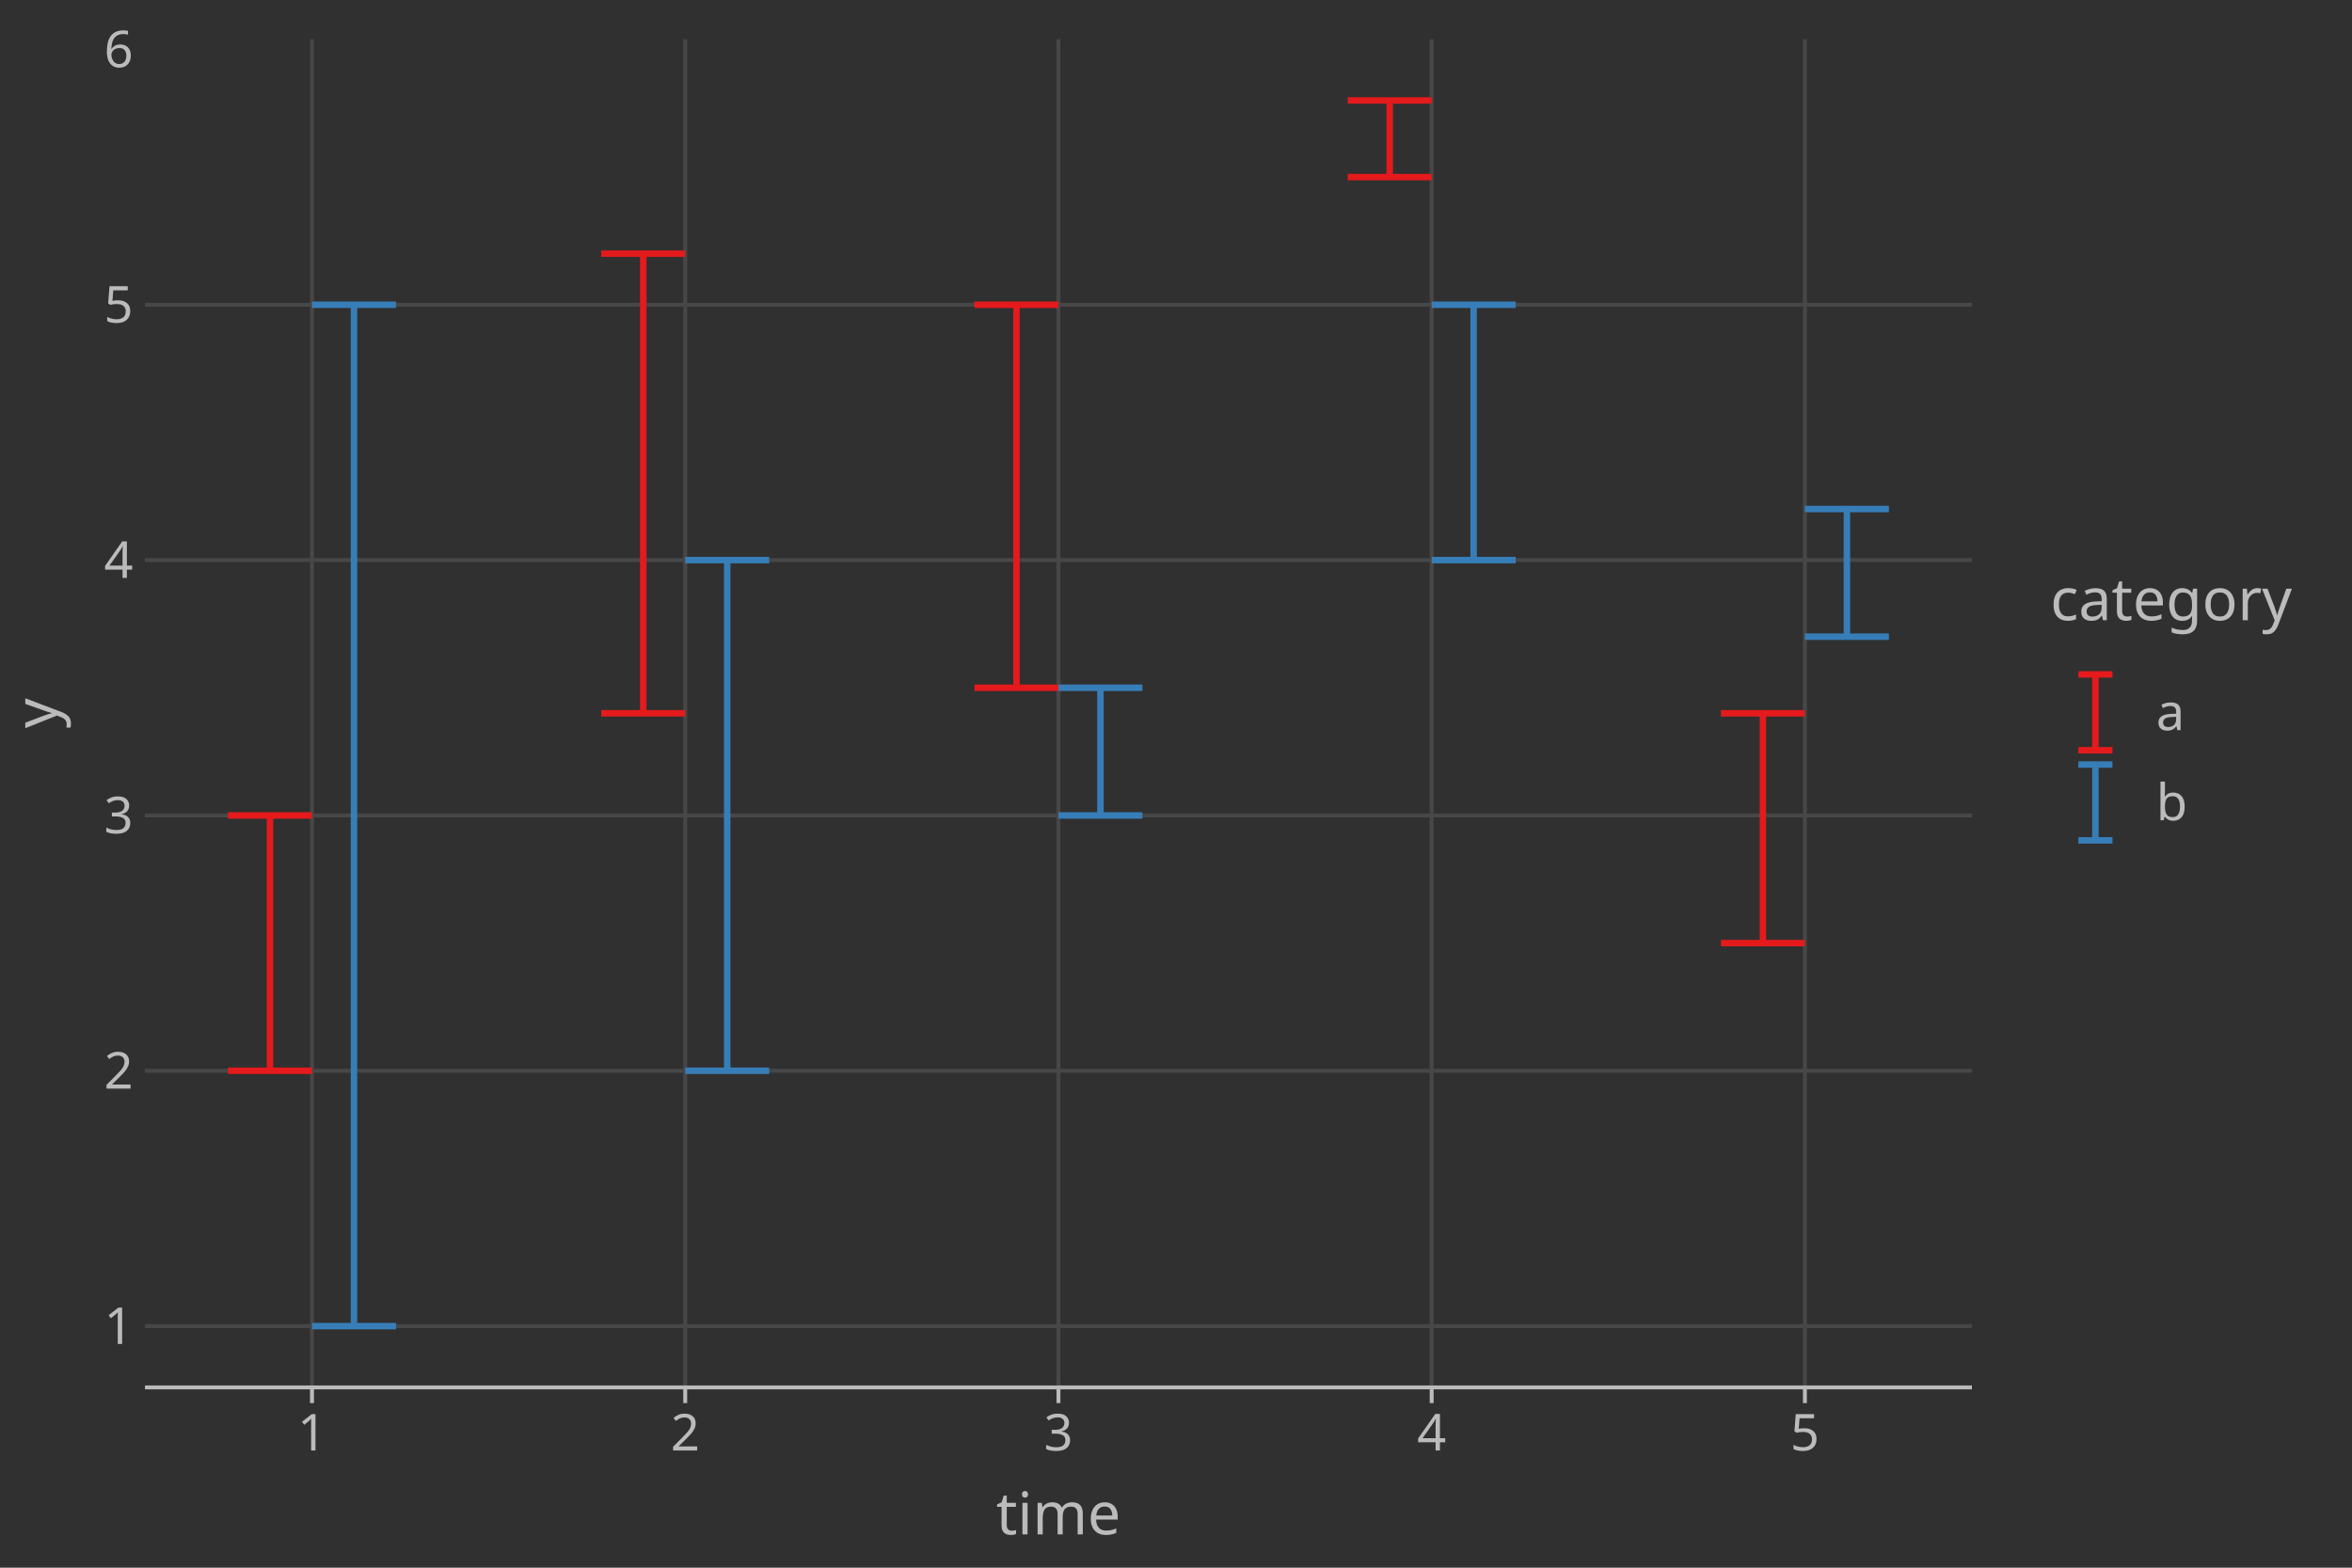
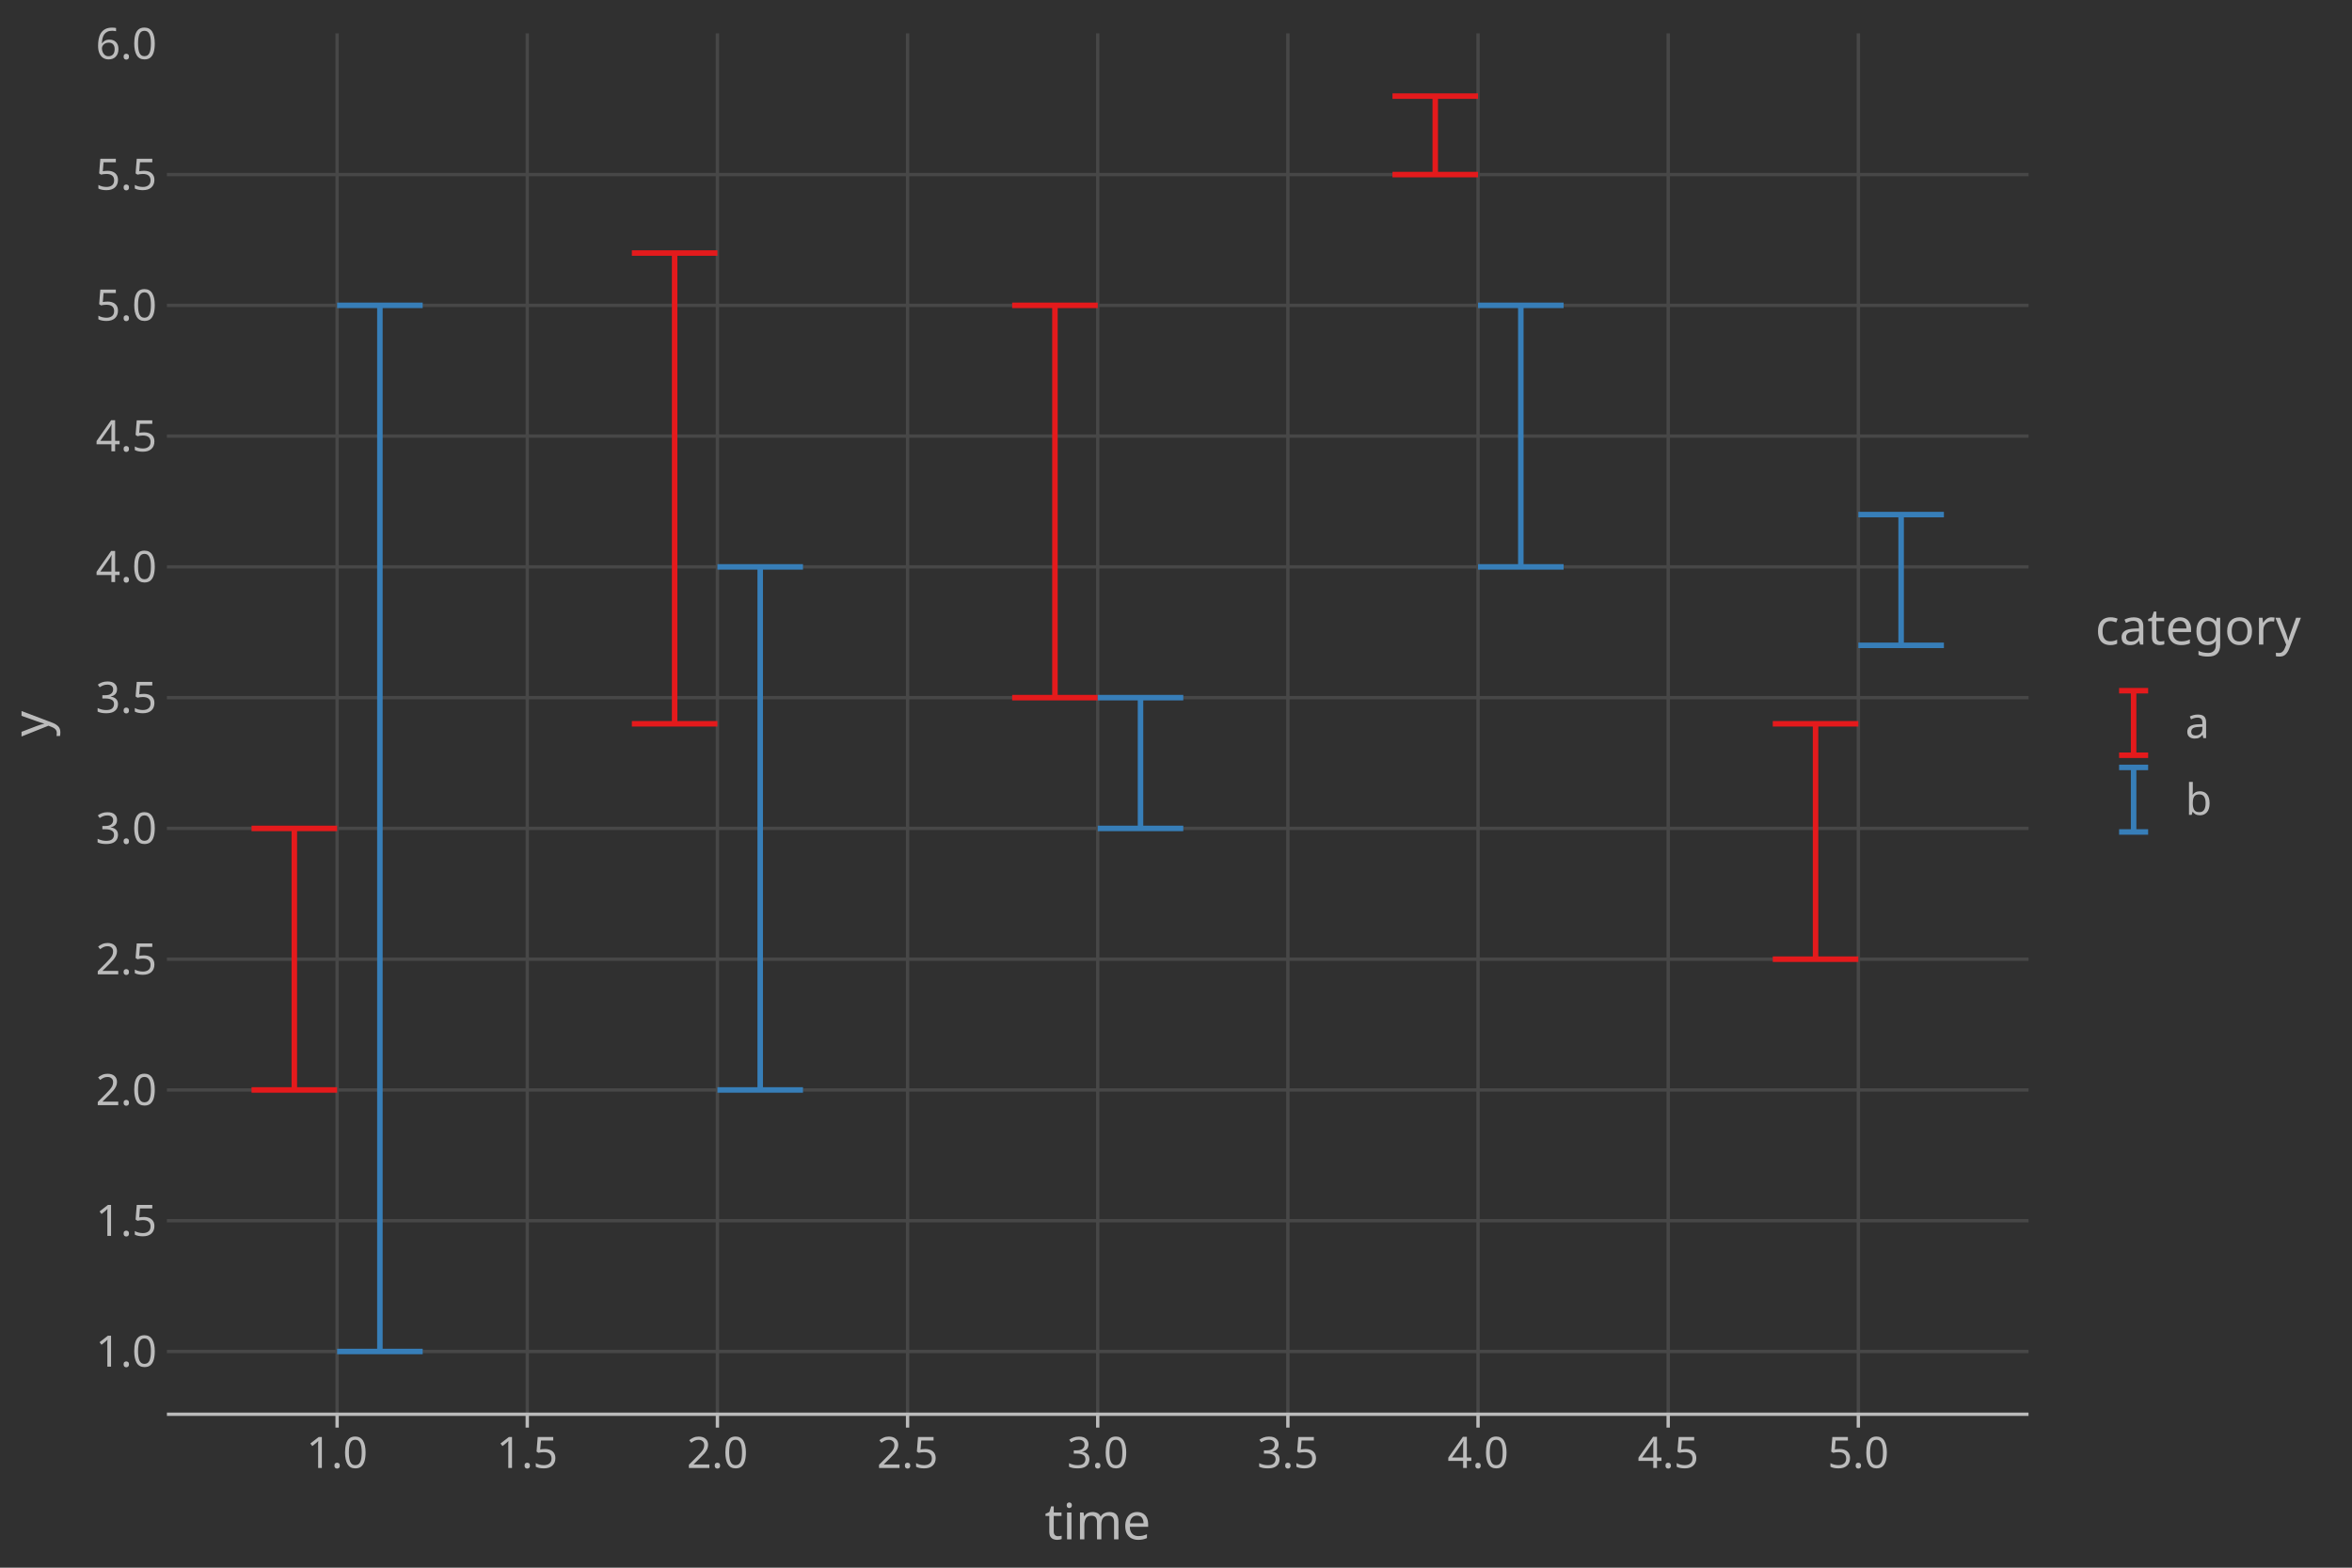
- <svg xmlns="http://www.w3.org/2000/svg" class="plt-container" width="600.0" height="400.0">
+ <svg xmlns="http://www.w3.org/2000/svg" class="plt-container" width="705.0" height="470.0">
  <style type="text/css">
  .plt-container {
   font-family: Lucida Grande, sans-serif;
   user-select: none;
   -webkit-user-select: none;
   -moz-user-select: none;
   -ms-user-select: none;
}
text {
   text-rendering: optimizeLegibility;
}
#xXxprefixXx0 .plot-title {
   fill: #bbbbbb;
   font-family: Lucida Grande, sans-serif;
   font-size: 16.0px;
   font-weight: normal;
   font-style: normal;   
}
#xXxprefixXx0 .plot-subtitle {
   fill: #bbbbbb;
   font-family: Lucida Grande, sans-serif;
   font-size: 15.0px;
   font-weight: normal;
   font-style: normal;   
}
#xXxprefixXx0 .plot-caption {
   fill: #bbbbbb;
   font-family: Lucida Grande, sans-serif;
   font-size: 13.0px;
   font-weight: normal;
   font-style: normal;   
}
#xXxprefixXx0 .legend-title {
   fill: #bbbbbb;
   font-family: Lucida Grande, sans-serif;
   font-size: 15.0px;
   font-weight: normal;
   font-style: normal;   
}
#xXxprefixXx0 .legend-item {
   fill: #bbbbbb;
   font-family: Lucida Grande, sans-serif;
   font-size: 13.0px;
   font-weight: normal;
   font-style: normal;   
}
#xXxprefixXx0 .axis-title-x {
   fill: #bbbbbb;
   font-family: Lucida Grande, sans-serif;
   font-size: 15.0px;
   font-weight: normal;
   font-style: normal;   
}
#xXxprefixXx0 .axis-text-x {
   fill: #bbbbbb;
   font-family: Lucida Grande, sans-serif;
   font-size: 13.0px;
   font-weight: normal;
   font-style: normal;   
}
#xXxprefixXx2 .axis-tooltip-text-x {
   fill: #303030;
   font-family: Lucida Grande, sans-serif;
   font-size: 13.0px;
   font-weight: normal;
   font-style: normal;   
}
#xXxprefixXx0 .axis-title-y {
   fill: #bbbbbb;
   font-family: Lucida Grande, sans-serif;
   font-size: 15.0px;
   font-weight: normal;
   font-style: normal;   
}
#xXxprefixXx0 .axis-text-y {
   fill: #bbbbbb;
   font-family: Lucida Grande, sans-serif;
   font-size: 13.0px;
   font-weight: normal;
   font-style: normal;   
}
#xXxprefixXx2 .axis-tooltip-text-y {
   fill: #303030;
   font-family: Lucida Grande, sans-serif;
   font-size: 13.0px;
   font-weight: normal;
   font-style: normal;   
}
#xXxprefixXx0 .facet-strip-text-x {
   fill: #bbbbbb;
   font-family: Lucida Grande, sans-serif;
   font-size: 13.0px;
   font-weight: normal;
   font-style: normal;   
}
#xXxprefixXx0 .facet-strip-text-y {
   fill: #bbbbbb;
   font-family: Lucida Grande, sans-serif;
   font-size: 13.0px;
   font-weight: normal;
   font-style: normal;   
}
#xXxprefixXx2 .tooltip-text {
   fill: #bbbbbb;
   font-family: Lucida Grande, sans-serif;
   font-size: 13.0px;
   font-weight: normal;
   font-style: normal;   
}
#xXxprefixXx2 .tooltip-title {
   fill: #bbbbbb;
   font-family: Lucida Grande, sans-serif;
   font-size: 13.0px;
   font-weight: bold;
   font-style: normal;   
}
#xXxprefixXx2 .tooltip-label {
   fill: #bbbbbb;
   font-family: Lucida Grande, sans-serif;
   font-size: 13.0px;
   font-weight: bold;
   font-style: normal;   
}

  </style>
  <g id="xXxprefixXx0">
-     <path fill-rule="evenodd" fill="rgb(48,48,48)" fill-opacity="1.0" d="M0.0 0.0 L0.0 400.0 L600.0 400.0 L600.0 0.0 Z">
+     <path fill-rule="evenodd" fill="rgb(48,48,48)" fill-opacity="1.0" d="M0.0 0.0 L0.0 470.0 L705.0 470.0 L705.0 0.0 Z">
    </path>
    <g transform="translate(23.0 10.0 ) ">
-       <g transform="translate(13.98061 344.0 ) ">
-         <line x1="42.607" y1="-0.0" x2="42.607" y2="-344.0" stroke="rgb(71,71,71)" stroke-opacity="1.0" stroke-width="1.0">
-         </line>
-         <line x1="137.819" y1="-0.0" x2="137.819" y2="-344.0" stroke="rgb(71,71,71)" stroke-opacity="1.0" stroke-width="1.0">
-         </line>
-         <line x1="233.03" y1="-0.0" x2="233.03" y2="-344.0" stroke="rgb(71,71,71)" stroke-opacity="1.0" stroke-width="1.0">
-         </line>
-         <line x1="328.242" y1="-0.0" x2="328.242" y2="-344.0" stroke="rgb(71,71,71)" stroke-opacity="1.0" stroke-width="1.0">
-         </line>
-         <line x1="423.454" y1="-0.0" x2="423.454" y2="-344.0" stroke="rgb(71,71,71)" stroke-opacity="1.0" stroke-width="1.0">
-         </line>
-         <g transform="translate(42.60721 0.0 ) ">
-           <line stroke-width="1.0" stroke="rgb(187,187,187)" stroke-opacity="1.0" x2="0.0" y2="4.0">
-           </line>
-           <g transform="translate(0.0 7.0 ) ">
-             <text class="axis-text-x" text-anchor="middle" dy="0.7em">
-             1
-             </text>
-           </g>
-         </g>
-         <g transform="translate(137.8189 0.0 ) ">
-           <line stroke-width="1.0" stroke="rgb(187,187,187)" stroke-opacity="1.0" x2="0.0" y2="4.0">
-           </line>
-           <g transform="translate(0.0 7.0 ) ">
-             <text class="axis-text-x" text-anchor="middle" dy="0.7em">
-             2
-             </text>
-           </g>
-         </g>
-         <g transform="translate(233.0305 0.0 ) ">
-           <line stroke-width="1.0" stroke="rgb(187,187,187)" stroke-opacity="1.0" x2="0.0" y2="4.0">
-           </line>
-           <g transform="translate(0.0 7.0 ) ">
-             <text class="axis-text-x" text-anchor="middle" dy="0.7em">
-             3
-             </text>
-           </g>
-         </g>
-         <g transform="translate(328.2421 0.0 ) ">
-           <line stroke-width="1.0" stroke="rgb(187,187,187)" stroke-opacity="1.0" x2="0.0" y2="4.0">
-           </line>
-           <g transform="translate(0.0 7.0 ) ">
-             <text class="axis-text-x" text-anchor="middle" dy="0.7em">
-             4
-             </text>
-           </g>
-         </g>
-         <g transform="translate(423.4538 0.0 ) ">
-           <line stroke-width="1.0" stroke="rgb(187,187,187)" stroke-opacity="1.0" x2="0.0" y2="4.0">
-           </line>
-           <g transform="translate(0.0 7.0 ) ">
-             <text class="axis-text-x" text-anchor="middle" dy="0.7em">
-             5
-             </text>
-           </g>
-         </g>
-         <line x1="0.0" y1="0.0" x2="466.061" y2="0.0" stroke-width="1.0" stroke="rgb(187,187,187)" stroke-opacity="1.0">
+       <g transform="translate(27.0347 414.0 ) ">
+         <line x1="51.013" y1="-0.0" x2="51.013" y2="-414.0" stroke="rgb(71,71,71)" stroke-opacity="1.0" stroke-width="1.0">
+         </line>
+         <line x1="108.011" y1="-0.0" x2="108.011" y2="-414.0" stroke="rgb(71,71,71)" stroke-opacity="1.0" stroke-width="1.0">
+         </line>
+         <line x1="165.008" y1="-0.0" x2="165.008" y2="-414.0" stroke="rgb(71,71,71)" stroke-opacity="1.0" stroke-width="1.0">
+         </line>
+         <line x1="222.006" y1="-0.0" x2="222.006" y2="-414.0" stroke="rgb(71,71,71)" stroke-opacity="1.0" stroke-width="1.0">
+         </line>
+         <line x1="279.003" y1="-0.0" x2="279.003" y2="-414.0" stroke="rgb(71,71,71)" stroke-opacity="1.0" stroke-width="1.0">
+         </line>
+         <line x1="336.001" y1="-0.0" x2="336.001" y2="-414.0" stroke="rgb(71,71,71)" stroke-opacity="1.0" stroke-width="1.0">
+         </line>
+         <line x1="392.999" y1="-0.0" x2="392.999" y2="-414.0" stroke="rgb(71,71,71)" stroke-opacity="1.0" stroke-width="1.0">
+         </line>
+         <line x1="449.996" y1="-0.0" x2="449.996" y2="-414.0" stroke="rgb(71,71,71)" stroke-opacity="1.0" stroke-width="1.0">
+         </line>
+         <line x1="506.994" y1="-0.0" x2="506.994" y2="-414.0" stroke="rgb(71,71,71)" stroke-opacity="1.0" stroke-width="1.0">
+         </line>
+         <g transform="translate(51.01289 0.0 ) ">
+           <line stroke-width="1.0" stroke="rgb(187,187,187)" stroke-opacity="1.0" x2="0.0" y2="4.0">
+           </line>
+           <g transform="translate(0.0 7.0 ) ">
+             <text class="axis-text-x" text-anchor="middle" dy="0.7em">
+             1.0
+             </text>
+           </g>
+         </g>
+         <g transform="translate(108.0105 0.0 ) ">
+           <line stroke-width="1.0" stroke="rgb(187,187,187)" stroke-opacity="1.0" x2="0.0" y2="4.0">
+           </line>
+           <g transform="translate(0.0 7.0 ) ">
+             <text class="axis-text-x" text-anchor="middle" dy="0.7em">
+             1.5
+             </text>
+           </g>
+         </g>
+         <g transform="translate(165.0082 0.0 ) ">
+           <line stroke-width="1.0" stroke="rgb(187,187,187)" stroke-opacity="1.0" x2="0.0" y2="4.0">
+           </line>
+           <g transform="translate(0.0 7.0 ) ">
+             <text class="axis-text-x" text-anchor="middle" dy="0.7em">
+             2.0
+             </text>
+           </g>
+         </g>
+         <g transform="translate(222.0058 0.0 ) ">
+           <line stroke-width="1.0" stroke="rgb(187,187,187)" stroke-opacity="1.0" x2="0.0" y2="4.0">
+           </line>
+           <g transform="translate(0.0 7.0 ) ">
+             <text class="axis-text-x" text-anchor="middle" dy="0.7em">
+             2.5
+             </text>
+           </g>
+         </g>
+         <g transform="translate(279.0034 0.0 ) ">
+           <line stroke-width="1.0" stroke="rgb(187,187,187)" stroke-opacity="1.0" x2="0.0" y2="4.0">
+           </line>
+           <g transform="translate(0.0 7.0 ) ">
+             <text class="axis-text-x" text-anchor="middle" dy="0.7em">
+             3.0
+             </text>
+           </g>
+         </g>
+         <g transform="translate(336.0011 0.0 ) ">
+           <line stroke-width="1.0" stroke="rgb(187,187,187)" stroke-opacity="1.0" x2="0.0" y2="4.0">
+           </line>
+           <g transform="translate(0.0 7.0 ) ">
+             <text class="axis-text-x" text-anchor="middle" dy="0.7em">
+             3.5
+             </text>
+           </g>
+         </g>
+         <g transform="translate(392.9987 0.0 ) ">
+           <line stroke-width="1.0" stroke="rgb(187,187,187)" stroke-opacity="1.0" x2="0.0" y2="4.0">
+           </line>
+           <g transform="translate(0.0 7.0 ) ">
+             <text class="axis-text-x" text-anchor="middle" dy="0.7em">
+             4.0
+             </text>
+           </g>
+         </g>
+         <g transform="translate(449.9964 0.0 ) ">
+           <line stroke-width="1.0" stroke="rgb(187,187,187)" stroke-opacity="1.0" x2="0.0" y2="4.0">
+           </line>
+           <g transform="translate(0.0 7.0 ) ">
+             <text class="axis-text-x" text-anchor="middle" dy="0.7em">
+             4.5
+             </text>
+           </g>
+         </g>
+         <g transform="translate(506.994 0.0 ) ">
+           <line stroke-width="1.0" stroke="rgb(187,187,187)" stroke-opacity="1.0" x2="0.0" y2="4.0">
+           </line>
+           <g transform="translate(0.0 7.0 ) ">
+             <text class="axis-text-x" text-anchor="middle" dy="0.7em">
+             5.0
+             </text>
+           </g>
+         </g>
+         <line x1="0.0" y1="0.0" x2="558.007" y2="0.0" stroke-width="1.0" stroke="rgb(187,187,187)" stroke-opacity="1.0">
        </line>
      </g>
-       <g transform="translate(13.98061 0.0 ) ">
-         <line x1="0.0" y1="328.364" x2="466.061" y2="328.364" stroke="rgb(71,71,71)" stroke-opacity="1.0" stroke-width="1.0">
-         </line>
-         <line x1="0.0" y1="263.212" x2="466.061" y2="263.212" stroke="rgb(71,71,71)" stroke-opacity="1.0" stroke-width="1.0">
-         </line>
-         <line x1="0.0" y1="198.061" x2="466.061" y2="198.061" stroke="rgb(71,71,71)" stroke-opacity="1.0" stroke-width="1.0">
-         </line>
-         <line x1="0.0" y1="132.909" x2="466.061" y2="132.909" stroke="rgb(71,71,71)" stroke-opacity="1.0" stroke-width="1.0">
-         </line>
-         <line x1="0.0" y1="67.758" x2="466.061" y2="67.758" stroke="rgb(71,71,71)" stroke-opacity="1.0" stroke-width="1.0">
-         </line>
-         <g transform="translate(0.0 328.3636 ) ">
-           <g transform="translate(-3.0 0.0 ) ">
-             <text class="axis-text-y" text-anchor="end" dy="0.35em">
-             1
-             </text>
-           </g>
-         </g>
-         <g transform="translate(0.0 263.2121 ) ">
-           <g transform="translate(-3.0 0.0 ) ">
-             <text class="axis-text-y" text-anchor="end" dy="0.35em">
-             2
-             </text>
-           </g>
-         </g>
-         <g transform="translate(0.0 198.0606 ) ">
-           <g transform="translate(-3.0 0.0 ) ">
-             <text class="axis-text-y" text-anchor="end" dy="0.35em">
-             3
-             </text>
-           </g>
-         </g>
-         <g transform="translate(0.0 132.9091 ) ">
-           <g transform="translate(-3.0 0.0 ) ">
-             <text class="axis-text-y" text-anchor="end" dy="0.35em">
-             4
-             </text>
-           </g>
-         </g>
-         <g transform="translate(0.0 67.75758 ) ">
-           <g transform="translate(-3.0 0.0 ) ">
-             <text class="axis-text-y" text-anchor="end" dy="0.35em">
-             5
-             </text>
-           </g>
-         </g>
-         <g transform="translate(0.0 2.606061 ) ">
-           <g transform="translate(-3.0 0.0 ) ">
-             <text class="axis-text-y" text-anchor="end" dy="0.35em">
-             6
+       <g transform="translate(27.0347 0.0 ) ">
+         <line x1="0.0" y1="395.182" x2="558.007" y2="395.182" stroke="rgb(71,71,71)" stroke-opacity="1.0" stroke-width="1.0">
+         </line>
+         <line x1="0.0" y1="355.977" x2="558.007" y2="355.977" stroke="rgb(71,71,71)" stroke-opacity="1.0" stroke-width="1.0">
+         </line>
+         <line x1="0.0" y1="316.773" x2="558.007" y2="316.773" stroke="rgb(71,71,71)" stroke-opacity="1.0" stroke-width="1.0">
+         </line>
+         <line x1="0.0" y1="277.568" x2="558.007" y2="277.568" stroke="rgb(71,71,71)" stroke-opacity="1.0" stroke-width="1.0">
+         </line>
+         <line x1="0.0" y1="238.364" x2="558.007" y2="238.364" stroke="rgb(71,71,71)" stroke-opacity="1.0" stroke-width="1.0">
+         </line>
+         <line x1="0.0" y1="199.159" x2="558.007" y2="199.159" stroke="rgb(71,71,71)" stroke-opacity="1.0" stroke-width="1.0">
+         </line>
+         <line x1="0.0" y1="159.955" x2="558.007" y2="159.955" stroke="rgb(71,71,71)" stroke-opacity="1.0" stroke-width="1.0">
+         </line>
+         <line x1="0.0" y1="120.75" x2="558.007" y2="120.75" stroke="rgb(71,71,71)" stroke-opacity="1.0" stroke-width="1.0">
+         </line>
+         <line x1="0.0" y1="81.545" x2="558.007" y2="81.545" stroke="rgb(71,71,71)" stroke-opacity="1.0" stroke-width="1.0">
+         </line>
+         <line x1="0.0" y1="42.341" x2="558.007" y2="42.341" stroke="rgb(71,71,71)" stroke-opacity="1.0" stroke-width="1.0">
+         </line>
+         <g transform="translate(0.0 395.1818 ) ">
+           <g transform="translate(-3.0 0.0 ) ">
+             <text class="axis-text-y" text-anchor="end" dy="0.35em">
+             1.0
+             </text>
+           </g>
+         </g>
+         <g transform="translate(0.0 355.9773 ) ">
+           <g transform="translate(-3.0 0.0 ) ">
+             <text class="axis-text-y" text-anchor="end" dy="0.35em">
+             1.5
+             </text>
+           </g>
+         </g>
+         <g transform="translate(0.0 316.7727 ) ">
+           <g transform="translate(-3.0 0.0 ) ">
+             <text class="axis-text-y" text-anchor="end" dy="0.35em">
+             2.0
+             </text>
+           </g>
+         </g>
+         <g transform="translate(0.0 277.5682 ) ">
+           <g transform="translate(-3.0 0.0 ) ">
+             <text class="axis-text-y" text-anchor="end" dy="0.35em">
+             2.5
+             </text>
+           </g>
+         </g>
+         <g transform="translate(0.0 238.3636 ) ">
+           <g transform="translate(-3.0 0.0 ) ">
+             <text class="axis-text-y" text-anchor="end" dy="0.35em">
+             3.0
+             </text>
+           </g>
+         </g>
+         <g transform="translate(0.0 199.1591 ) ">
+           <g transform="translate(-3.0 0.0 ) ">
+             <text class="axis-text-y" text-anchor="end" dy="0.35em">
+             3.5
+             </text>
+           </g>
+         </g>
+         <g transform="translate(0.0 159.9545 ) ">
+           <g transform="translate(-3.0 0.0 ) ">
+             <text class="axis-text-y" text-anchor="end" dy="0.35em">
+             4.0
+             </text>
+           </g>
+         </g>
+         <g transform="translate(0.0 120.75 ) ">
+           <g transform="translate(-3.0 0.0 ) ">
+             <text class="axis-text-y" text-anchor="end" dy="0.35em">
+             4.5
+             </text>
+           </g>
+         </g>
+         <g transform="translate(0.0 81.54545 ) ">
+           <g transform="translate(-3.0 0.0 ) ">
+             <text class="axis-text-y" text-anchor="end" dy="0.35em">
+             5.0
+             </text>
+           </g>
+         </g>
+         <g transform="translate(0.0 42.34091 ) ">
+           <g transform="translate(-3.0 0.0 ) ">
+             <text class="axis-text-y" text-anchor="end" dy="0.35em">
+             5.5
+             </text>
+           </g>
+         </g>
+         <g transform="translate(0.0 3.136364 ) ">
+           <g transform="translate(-3.0 0.0 ) ">
+             <text class="axis-text-y" text-anchor="end" dy="0.35em">
+             6.0
            </text>
          </g>
        </g>
      </g>
-       <g transform="translate(13.98061 0.0 ) " clip-path="url(#xXxprefixXx1)" clip-bounds-jfx="[rect (0.0, 0.0), (466.061, 344.0)]">
+       <g transform="translate(27.0347 0.0 ) " clip-path="url(#xXxprefixXx1)" clip-bounds-jfx="[rect (0.0, 0.0), (558.007, 414.0)]">
        <defs>
          <clipPath id="xXxprefixXx1">
-             <rect x="0.0" y="0.0" width="466.061" height="344.0">
+             <rect x="0.0" y="0.0" width="558.007" height="414.0">
            </rect>
          </clipPath>
        </defs>
        <g>
-           <line x1="21.185" y1="263.212" x2="42.607" y2="263.212" stroke="rgb(228,26,28)" stroke-opacity="1.0" fill="rgb(17,142,216)" fill-opacity="1.0" stroke-width="1.65">
-           </line>
-           <line x1="21.185" y1="198.061" x2="42.607" y2="198.061" stroke="rgb(228,26,28)" stroke-opacity="1.0" fill="rgb(17,142,216)" fill-opacity="1.0" stroke-width="1.65">
-           </line>
-           <line x1="31.896" y1="263.212" x2="31.896" y2="198.061" stroke="rgb(228,26,28)" stroke-opacity="1.0" fill="rgb(17,142,216)" fill-opacity="1.0" stroke-width="1.65">
-           </line>
-         </g>
-         <g>
-           <line x1="116.396" y1="172" x2="137.819" y2="172" stroke="rgb(228,26,28)" stroke-opacity="1.0" fill="rgb(17,142,216)" fill-opacity="1.0" stroke-width="1.65">
-           </line>
-           <line x1="116.396" y1="54.727" x2="137.819" y2="54.727" stroke="rgb(228,26,28)" stroke-opacity="1.0" fill="rgb(17,142,216)" fill-opacity="1.0" stroke-width="1.65">
-           </line>
-           <line x1="127.108" y1="172" x2="127.108" y2="54.727" stroke="rgb(228,26,28)" stroke-opacity="1.0" fill="rgb(17,142,216)" fill-opacity="1.0" stroke-width="1.65">
-           </line>
-         </g>
-         <g>
-           <line x1="211.608" y1="165.485" x2="233.03" y2="165.485" stroke="rgb(228,26,28)" stroke-opacity="1.0" fill="rgb(17,142,216)" fill-opacity="1.0" stroke-width="1.65">
-           </line>
-           <line x1="211.608" y1="67.758" x2="233.03" y2="67.758" stroke="rgb(228,26,28)" stroke-opacity="1.0" fill="rgb(17,142,216)" fill-opacity="1.0" stroke-width="1.65">
-           </line>
-           <line x1="222.319" y1="165.485" x2="222.319" y2="67.758" stroke="rgb(228,26,28)" stroke-opacity="1.0" fill="rgb(17,142,216)" fill-opacity="1.0" stroke-width="1.65">
-           </line>
-         </g>
-         <g>
-           <line x1="306.82" y1="35.182" x2="328.242" y2="35.182" stroke="rgb(228,26,28)" stroke-opacity="1.0" fill="rgb(17,142,216)" fill-opacity="1.0" stroke-width="1.65">
-           </line>
-           <line x1="306.82" y1="15.636" x2="328.242" y2="15.636" stroke="rgb(228,26,28)" stroke-opacity="1.0" fill="rgb(17,142,216)" fill-opacity="1.0" stroke-width="1.65">
-           </line>
-           <line x1="317.531" y1="35.182" x2="317.531" y2="15.636" stroke="rgb(228,26,28)" stroke-opacity="1.0" fill="rgb(17,142,216)" fill-opacity="1.0" stroke-width="1.65">
-           </line>
-         </g>
-         <g>
-           <line x1="402.031" y1="230.636" x2="423.454" y2="230.636" stroke="rgb(228,26,28)" stroke-opacity="1.0" fill="rgb(17,142,216)" fill-opacity="1.0" stroke-width="1.65">
-           </line>
-           <line x1="402.031" y1="172" x2="423.454" y2="172" stroke="rgb(228,26,28)" stroke-opacity="1.0" fill="rgb(17,142,216)" fill-opacity="1.0" stroke-width="1.65">
-           </line>
-           <line x1="412.742" y1="230.636" x2="412.742" y2="172" stroke="rgb(228,26,28)" stroke-opacity="1.0" fill="rgb(17,142,216)" fill-opacity="1.0" stroke-width="1.65">
-           </line>
-         </g>
-         <g>
-           <line x1="42.607" y1="328.364" x2="64.03" y2="328.364" stroke="rgb(55,126,184)" stroke-opacity="1.0" fill="rgb(17,142,216)" fill-opacity="1.0" stroke-width="1.65">
-           </line>
-           <line x1="42.607" y1="67.758" x2="64.03" y2="67.758" stroke="rgb(55,126,184)" stroke-opacity="1.0" fill="rgb(17,142,216)" fill-opacity="1.0" stroke-width="1.65">
-           </line>
-           <line x1="53.319" y1="328.364" x2="53.319" y2="67.758" stroke="rgb(55,126,184)" stroke-opacity="1.0" fill="rgb(17,142,216)" fill-opacity="1.0" stroke-width="1.65">
-           </line>
-         </g>
-         <g>
-           <line x1="137.819" y1="263.212" x2="159.241" y2="263.212" stroke="rgb(55,126,184)" stroke-opacity="1.0" fill="rgb(17,142,216)" fill-opacity="1.0" stroke-width="1.65">
-           </line>
-           <line x1="137.819" y1="132.909" x2="159.241" y2="132.909" stroke="rgb(55,126,184)" stroke-opacity="1.0" fill="rgb(17,142,216)" fill-opacity="1.0" stroke-width="1.65">
-           </line>
-           <line x1="148.53" y1="263.212" x2="148.53" y2="132.909" stroke="rgb(55,126,184)" stroke-opacity="1.0" fill="rgb(17,142,216)" fill-opacity="1.0" stroke-width="1.65">
-           </line>
-         </g>
-         <g>
-           <line x1="233.03" y1="198.061" x2="254.453" y2="198.061" stroke="rgb(55,126,184)" stroke-opacity="1.0" fill="rgb(17,142,216)" fill-opacity="1.0" stroke-width="1.65">
-           </line>
-           <line x1="233.03" y1="165.485" x2="254.453" y2="165.485" stroke="rgb(55,126,184)" stroke-opacity="1.0" fill="rgb(17,142,216)" fill-opacity="1.0" stroke-width="1.65">
-           </line>
-           <line x1="243.742" y1="198.061" x2="243.742" y2="165.485" stroke="rgb(55,126,184)" stroke-opacity="1.0" fill="rgb(17,142,216)" fill-opacity="1.0" stroke-width="1.65">
-           </line>
-         </g>
-         <g>
-           <line x1="328.242" y1="132.909" x2="349.665" y2="132.909" stroke="rgb(55,126,184)" stroke-opacity="1.0" fill="rgb(17,142,216)" fill-opacity="1.0" stroke-width="1.65">
-           </line>
-           <line x1="328.242" y1="67.758" x2="349.665" y2="67.758" stroke="rgb(55,126,184)" stroke-opacity="1.0" fill="rgb(17,142,216)" fill-opacity="1.0" stroke-width="1.65">
-           </line>
-           <line x1="338.953" y1="132.909" x2="338.953" y2="67.758" stroke="rgb(55,126,184)" stroke-opacity="1.0" fill="rgb(17,142,216)" fill-opacity="1.0" stroke-width="1.65">
-           </line>
-         </g>
-         <g>
-           <line x1="423.454" y1="152.455" x2="444.876" y2="152.455" stroke="rgb(55,126,184)" stroke-opacity="1.0" fill="rgb(17,142,216)" fill-opacity="1.0" stroke-width="1.65">
-           </line>
-           <line x1="423.454" y1="119.879" x2="444.876" y2="119.879" stroke="rgb(55,126,184)" stroke-opacity="1.0" fill="rgb(17,142,216)" fill-opacity="1.0" stroke-width="1.65">
-           </line>
-           <line x1="434.165" y1="152.455" x2="434.165" y2="119.879" stroke="rgb(55,126,184)" stroke-opacity="1.0" fill="rgb(17,142,216)" fill-opacity="1.0" stroke-width="1.65">
+           <line x1="25.364" y1="316.773" x2="51.013" y2="316.773" stroke="rgb(228,26,28)" stroke-opacity="1.0" fill="rgb(17,142,216)" fill-opacity="1.0" stroke-width="1.65">
+           </line>
+           <line x1="25.364" y1="238.364" x2="51.013" y2="238.364" stroke="rgb(228,26,28)" stroke-opacity="1.0" fill="rgb(17,142,216)" fill-opacity="1.0" stroke-width="1.65">
+           </line>
+           <line x1="38.188" y1="316.773" x2="38.188" y2="238.364" stroke="rgb(228,26,28)" stroke-opacity="1.0" fill="rgb(17,142,216)" fill-opacity="1.0" stroke-width="1.65">
+           </line>
+         </g>
+         <g>
+           <line x1="139.359" y1="207.0" x2="165.008" y2="207.0" stroke="rgb(228,26,28)" stroke-opacity="1.0" fill="rgb(17,142,216)" fill-opacity="1.0" stroke-width="1.65">
+           </line>
+           <line x1="139.359" y1="65.864" x2="165.008" y2="65.864" stroke="rgb(228,26,28)" stroke-opacity="1.0" fill="rgb(17,142,216)" fill-opacity="1.0" stroke-width="1.65">
+           </line>
+           <line x1="152.184" y1="207.0" x2="152.184" y2="65.864" stroke="rgb(228,26,28)" stroke-opacity="1.0" fill="rgb(17,142,216)" fill-opacity="1.0" stroke-width="1.65">
+           </line>
+         </g>
+         <g>
+           <line x1="253.355" y1="199.159" x2="279.003" y2="199.159" stroke="rgb(228,26,28)" stroke-opacity="1.0" fill="rgb(17,142,216)" fill-opacity="1.0" stroke-width="1.65">
+           </line>
+           <line x1="253.355" y1="81.545" x2="279.003" y2="81.545" stroke="rgb(228,26,28)" stroke-opacity="1.0" fill="rgb(17,142,216)" fill-opacity="1.0" stroke-width="1.65">
+           </line>
+           <line x1="266.179" y1="199.159" x2="266.179" y2="81.545" stroke="rgb(228,26,28)" stroke-opacity="1.0" fill="rgb(17,142,216)" fill-opacity="1.0" stroke-width="1.65">
+           </line>
+         </g>
+         <g>
+           <line x1="367.35" y1="42.341" x2="392.999" y2="42.341" stroke="rgb(228,26,28)" stroke-opacity="1.0" fill="rgb(17,142,216)" fill-opacity="1.0" stroke-width="1.65">
+           </line>
+           <line x1="367.35" y1="18.818" x2="392.999" y2="18.818" stroke="rgb(228,26,28)" stroke-opacity="1.0" fill="rgb(17,142,216)" fill-opacity="1.0" stroke-width="1.65">
+           </line>
+           <line x1="380.174" y1="42.341" x2="380.174" y2="18.818" stroke="rgb(228,26,28)" stroke-opacity="1.0" fill="rgb(17,142,216)" fill-opacity="1.0" stroke-width="1.65">
+           </line>
+         </g>
+         <g>
+           <line x1="481.345" y1="277.568" x2="506.994" y2="277.568" stroke="rgb(228,26,28)" stroke-opacity="1.0" fill="rgb(17,142,216)" fill-opacity="1.0" stroke-width="1.65">
+           </line>
+           <line x1="481.345" y1="207.0" x2="506.994" y2="207.0" stroke="rgb(228,26,28)" stroke-opacity="1.0" fill="rgb(17,142,216)" fill-opacity="1.0" stroke-width="1.65">
+           </line>
+           <line x1="494.17" y1="277.568" x2="494.17" y2="207.0" stroke="rgb(228,26,28)" stroke-opacity="1.0" fill="rgb(17,142,216)" fill-opacity="1.0" stroke-width="1.65">
+           </line>
+         </g>
+         <g>
+           <line x1="51.013" y1="395.182" x2="76.662" y2="395.182" stroke="rgb(55,126,184)" stroke-opacity="1.0" fill="rgb(17,142,216)" fill-opacity="1.0" stroke-width="1.65">
+           </line>
+           <line x1="51.013" y1="81.545" x2="76.662" y2="81.545" stroke="rgb(55,126,184)" stroke-opacity="1.0" fill="rgb(17,142,216)" fill-opacity="1.0" stroke-width="1.65">
+           </line>
+           <line x1="63.837" y1="395.182" x2="63.837" y2="81.545" stroke="rgb(55,126,184)" stroke-opacity="1.0" fill="rgb(17,142,216)" fill-opacity="1.0" stroke-width="1.65">
+           </line>
+         </g>
+         <g>
+           <line x1="165.008" y1="316.773" x2="190.657" y2="316.773" stroke="rgb(55,126,184)" stroke-opacity="1.0" fill="rgb(17,142,216)" fill-opacity="1.0" stroke-width="1.65">
+           </line>
+           <line x1="165.008" y1="159.955" x2="190.657" y2="159.955" stroke="rgb(55,126,184)" stroke-opacity="1.0" fill="rgb(17,142,216)" fill-opacity="1.0" stroke-width="1.65">
+           </line>
+           <line x1="177.833" y1="316.773" x2="177.833" y2="159.955" stroke="rgb(55,126,184)" stroke-opacity="1.0" fill="rgb(17,142,216)" fill-opacity="1.0" stroke-width="1.65">
+           </line>
+         </g>
+         <g>
+           <line x1="279.003" y1="238.364" x2="304.652" y2="238.364" stroke="rgb(55,126,184)" stroke-opacity="1.0" fill="rgb(17,142,216)" fill-opacity="1.0" stroke-width="1.65">
+           </line>
+           <line x1="279.003" y1="199.159" x2="304.652" y2="199.159" stroke="rgb(55,126,184)" stroke-opacity="1.0" fill="rgb(17,142,216)" fill-opacity="1.0" stroke-width="1.65">
+           </line>
+           <line x1="291.828" y1="238.364" x2="291.828" y2="199.159" stroke="rgb(55,126,184)" stroke-opacity="1.0" fill="rgb(17,142,216)" fill-opacity="1.0" stroke-width="1.65">
+           </line>
+         </g>
+         <g>
+           <line x1="392.999" y1="159.955" x2="418.648" y2="159.955" stroke="rgb(55,126,184)" stroke-opacity="1.0" fill="rgb(17,142,216)" fill-opacity="1.0" stroke-width="1.65">
+           </line>
+           <line x1="392.999" y1="81.545" x2="418.648" y2="81.545" stroke="rgb(55,126,184)" stroke-opacity="1.0" fill="rgb(17,142,216)" fill-opacity="1.0" stroke-width="1.65">
+           </line>
+           <line x1="405.823" y1="159.955" x2="405.823" y2="81.545" stroke="rgb(55,126,184)" stroke-opacity="1.0" fill="rgb(17,142,216)" fill-opacity="1.0" stroke-width="1.65">
+           </line>
+         </g>
+         <g>
+           <line x1="506.994" y1="183.477" x2="532.643" y2="183.477" stroke="rgb(55,126,184)" stroke-opacity="1.0" fill="rgb(17,142,216)" fill-opacity="1.0" stroke-width="1.65">
+           </line>
+           <line x1="506.994" y1="144.273" x2="532.643" y2="144.273" stroke="rgb(55,126,184)" stroke-opacity="1.0" fill="rgb(17,142,216)" fill-opacity="1.0" stroke-width="1.65">
+           </line>
+           <line x1="519.818" y1="183.477" x2="519.818" y2="144.273" stroke="rgb(55,126,184)" stroke-opacity="1.0" fill="rgb(17,142,216)" fill-opacity="1.0" stroke-width="1.65">
          </line>
        </g>
      </g>
    </g>
-     <g transform="translate(14.5 182.0 ) rotate(-90.0 ) ">
+     <g transform="translate(14.5 217.0 ) rotate(-90.0 ) ">
      <text class="axis-title-y" y="0.0" text-anchor="middle">
      y
      </text>
    </g>
-     <g transform="translate(270.0111 391.5 ) ">
+     <g transform="translate(329.0382 461.5 ) ">
      <text class="axis-title-x" y="0.0" text-anchor="middle">
      time
      </text>
    </g>
-     <g transform="translate(513.0416 137.75 ) ">
+     <g transform="translate(618.0416 172.75 ) ">
      <rect x="5.0" y="5.0" height="78.5" width="76.958" stroke="rgb(187,187,187)" stroke-opacity="1.0" stroke-width="0.0" fill="rgb(48,48,48)" fill-opacity="1.0">
      </rect>
      <g transform="translate(10.0 10.0 ) ">
        <g transform="translate(0.0 10.5 ) ">
          <text class="legend-title" y="0.0">
          category
          </text>
        </g>
        <g transform="translate(0.0 22.5 ) ">
          <g transform="">
            <g>
              <rect x="0.0" y="0.0" height="23.0" width="23.0" stroke-width="0.0" fill="rgb(48,48,48)" fill-opacity="1.0">
              </rect>
              <g transform="translate(1.0 1.0 ) ">
                <g>
                  <line x1="6.146" y1="0.825" x2="14.854" y2="0.825" stroke="rgb(228,26,28)" stroke-opacity="1.0" fill="rgb(48,48,48)" fill-opacity="1.0" stroke-width="1.65">
                  </line>
                  <line x1="6.146" y1="20.175" x2="14.854" y2="20.175" stroke="rgb(228,26,28)" stroke-opacity="1.0" fill="rgb(48,48,48)" fill-opacity="1.0" stroke-width="1.65">
                  </line>
                  <line x1="10.5" y1="0.825" x2="10.5" y2="20.175" stroke="rgb(228,26,28)" stroke-opacity="1.0" fill="rgb(48,48,48)" fill-opacity="1.0" stroke-width="1.65">
                  </line>
                </g>
              </g>
              <rect x="0.0" y="0.0" height="23.0" width="23.0" stroke="rgb(48,48,48)" stroke-opacity="1.0" stroke-width="1.0" fill-opacity="0.0">
              </rect>
            </g>
            <g transform="translate(26.9903 16.05 ) ">
              <text class="legend-item" y="0.0">
              a
              </text>
            </g>
          </g>
          <g transform="translate(0.0 23.0 ) ">
            <g>
              <rect x="0.0" y="0.0" height="23.0" width="23.0" stroke-width="0.0" fill="rgb(48,48,48)" fill-opacity="1.0">
              </rect>
              <g transform="translate(1.0 1.0 ) ">
                <g>
                  <line x1="6.146" y1="0.825" x2="14.854" y2="0.825" stroke="rgb(55,126,184)" stroke-opacity="1.0" fill="rgb(48,48,48)" fill-opacity="1.0" stroke-width="1.65">
                  </line>
                  <line x1="6.146" y1="20.175" x2="14.854" y2="20.175" stroke="rgb(55,126,184)" stroke-opacity="1.0" fill="rgb(48,48,48)" fill-opacity="1.0" stroke-width="1.65">
                  </line>
                  <line x1="10.5" y1="0.825" x2="10.5" y2="20.175" stroke="rgb(55,126,184)" stroke-opacity="1.0" fill="rgb(48,48,48)" fill-opacity="1.0" stroke-width="1.65">
                  </line>
                </g>
              </g>
              <rect x="0.0" y="0.0" height="23.0" width="23.0" stroke="rgb(48,48,48)" stroke-opacity="1.0" stroke-width="1.0" fill-opacity="0.0">
              </rect>
            </g>
            <g transform="translate(26.9903 16.05 ) ">
              <text class="legend-item" y="0.0">
              b
              </text>
            </g>
          </g>
        </g>
      </g>
    </g>
-     <path fill="rgb(0,0,0)" fill-opacity="0.0" stroke="rgb(187,187,187)" stroke-opacity="1.0" stroke-width="0.0" d="M0.0 0.0 L0.0 400.0 L600.0 400.0 L600.0 0.0 Z">
+     <path fill="rgb(0,0,0)" fill-opacity="0.0" stroke="rgb(187,187,187)" stroke-opacity="1.0" stroke-width="0.0" d="M0.0 0.0 L0.0 470.0 L705.0 470.0 L705.0 0.0 Z">
    </path>
  </g>
  <g id="xXxprefixXx2">
  </g>
</svg>
